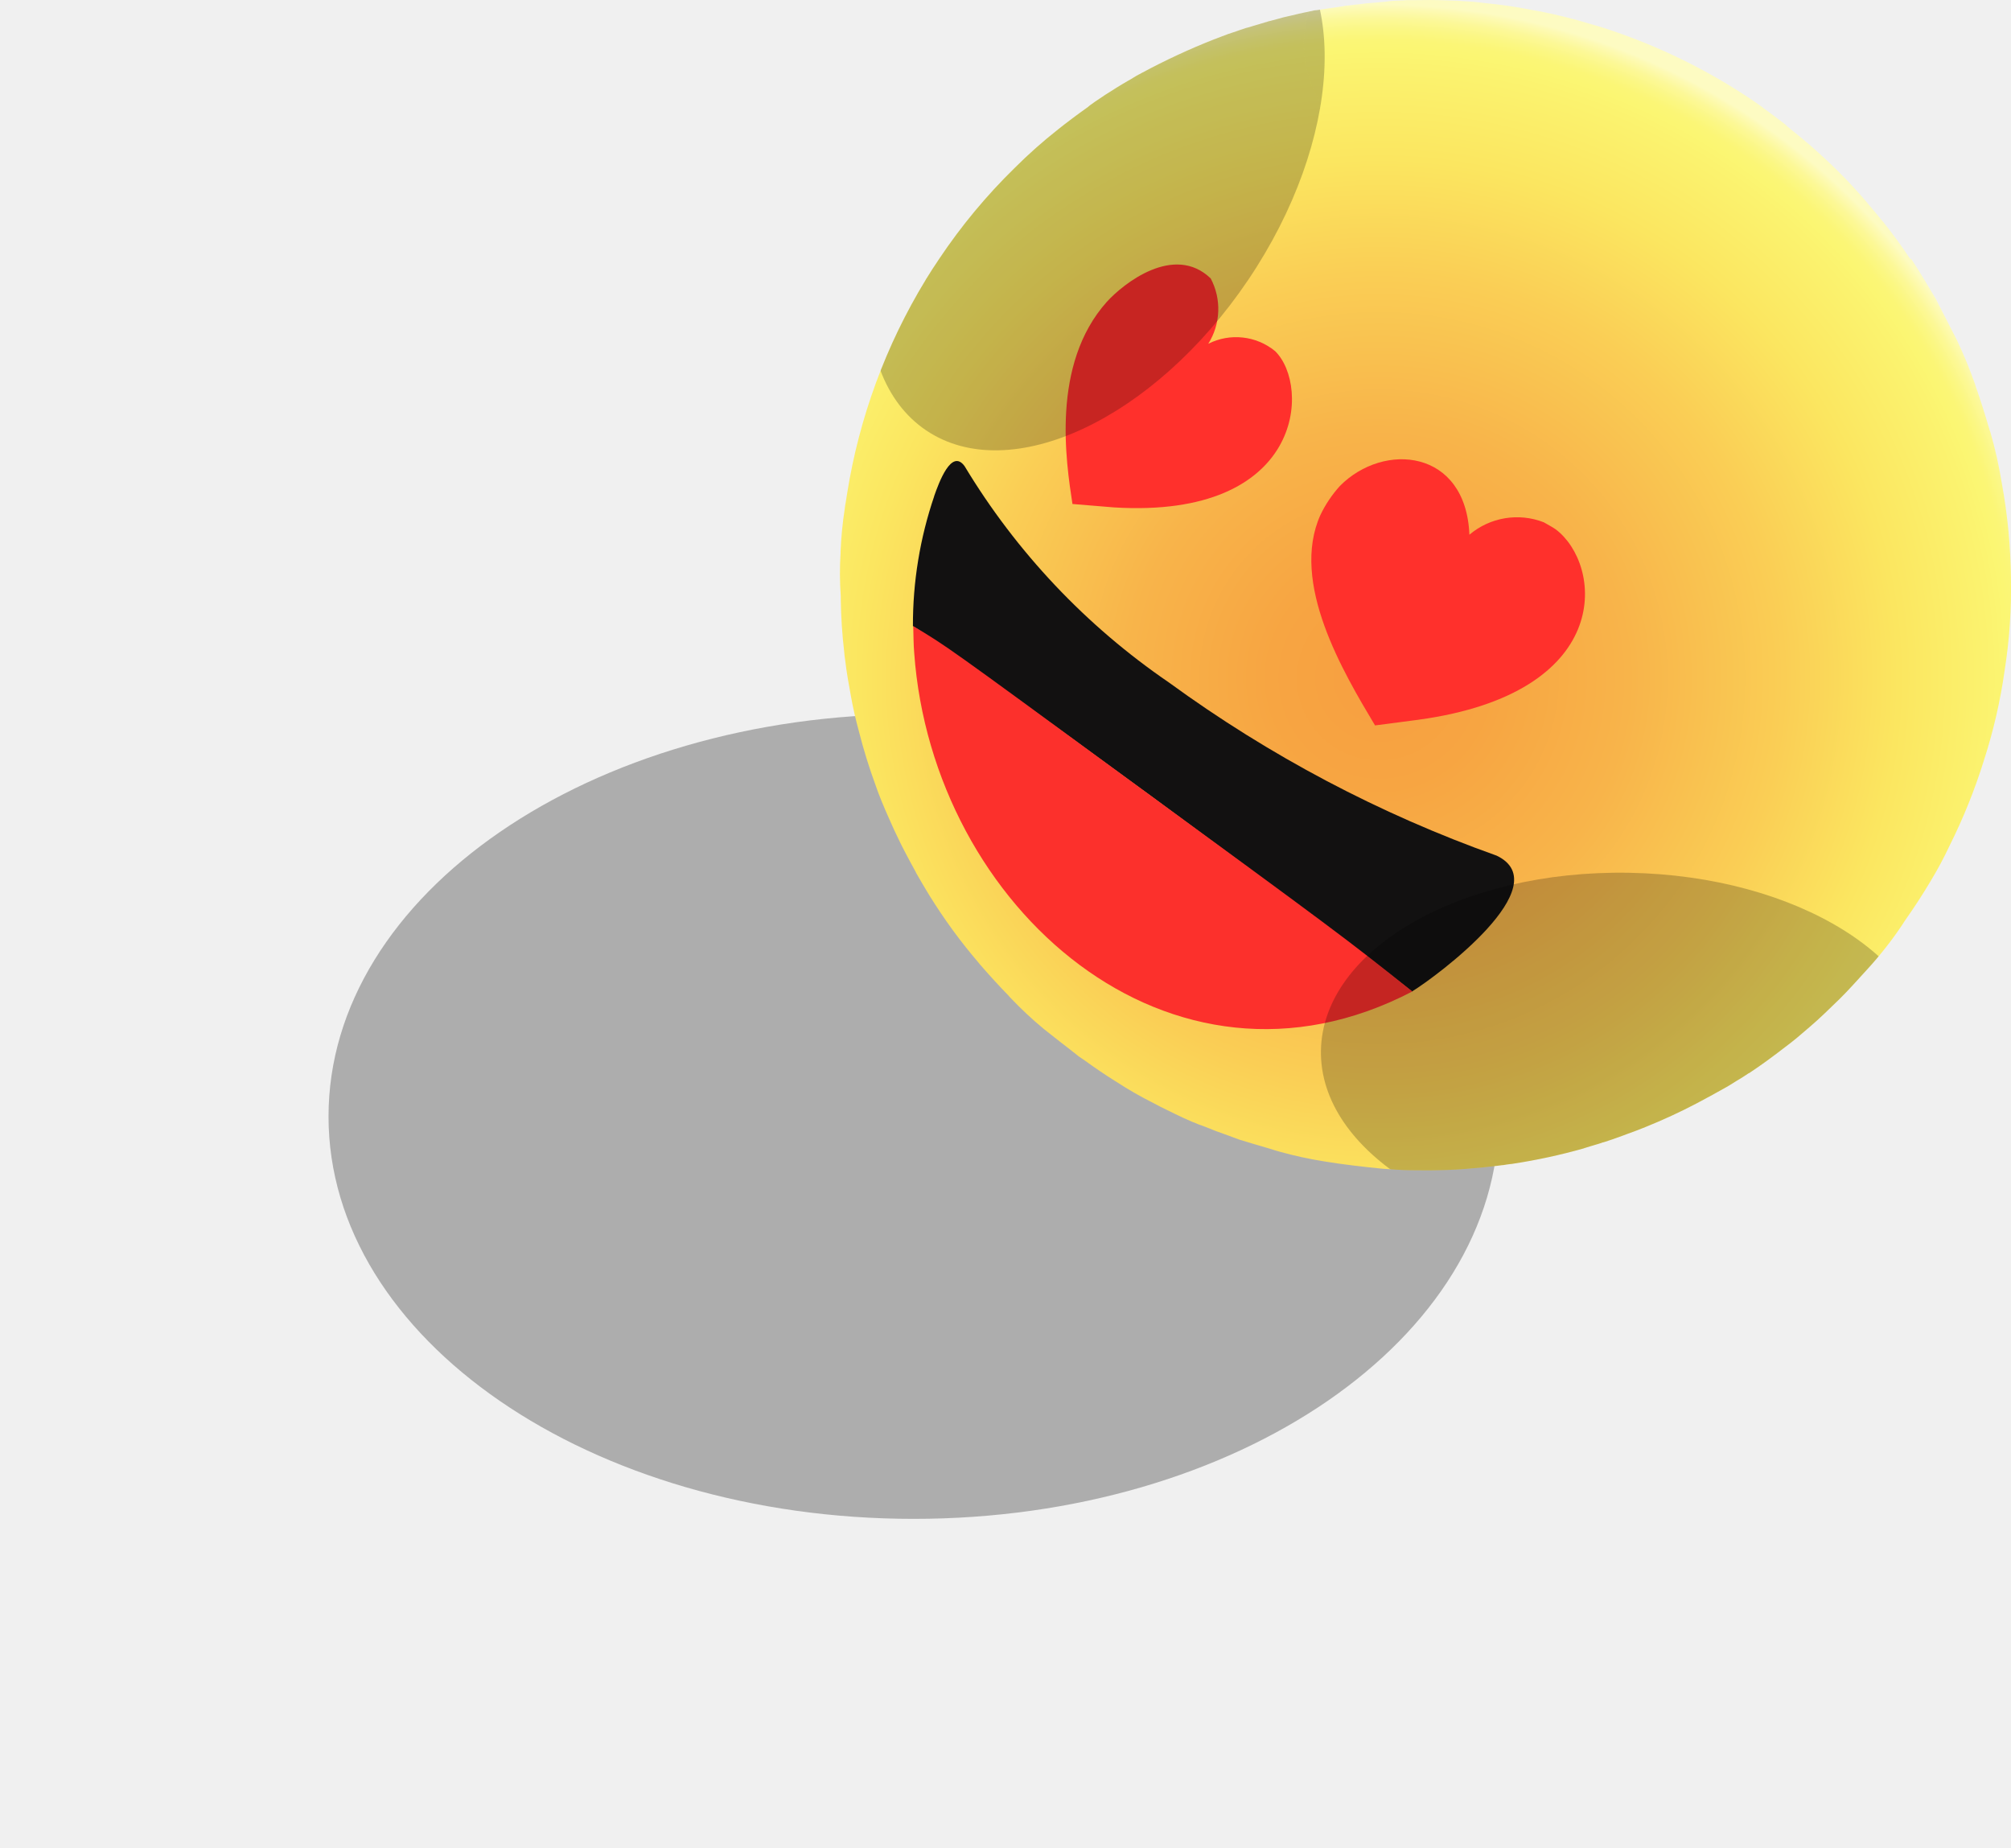
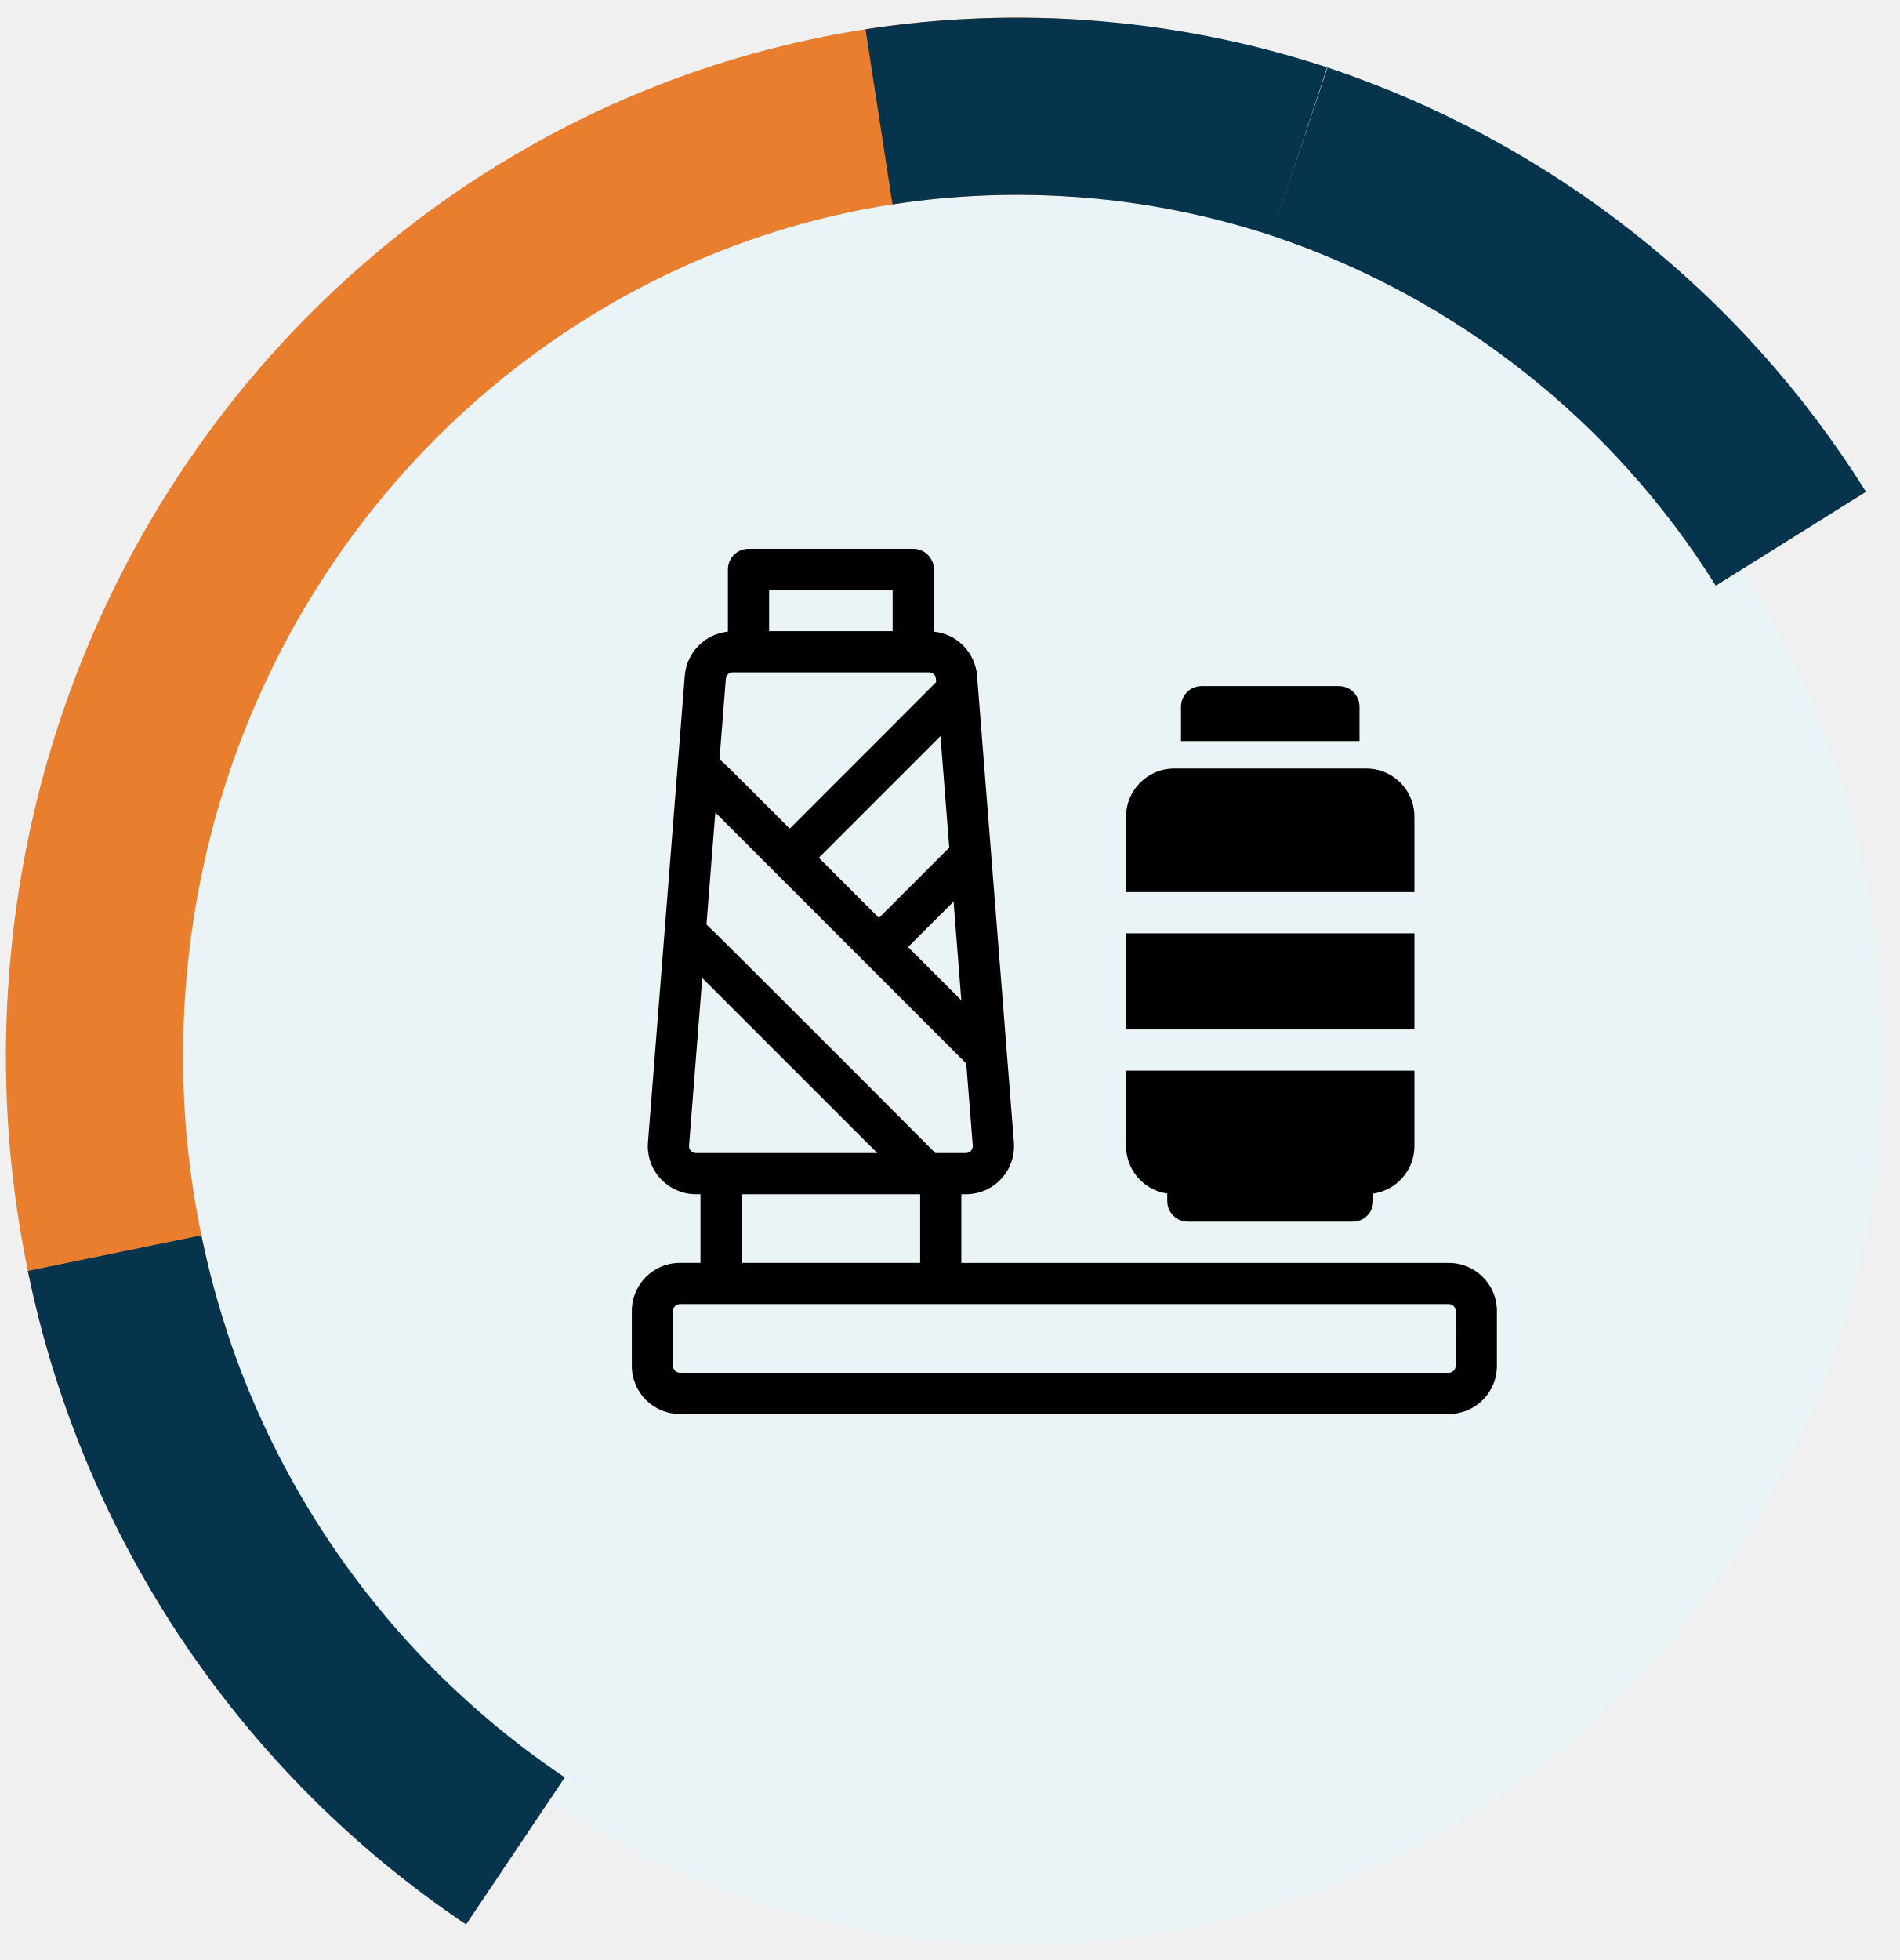
- <svg xmlns="http://www.w3.org/2000/svg" xmlns:xlink="http://www.w3.org/1999/xlink" width="82.478" height="75.758" viewBox="0 0 82.478 75.758">
-   <defs>
-     <radialGradient id="radial-gradient" cx="0.471" cy="0.58" r="0.575" gradientTransform="matrix(-0.999, -0.004, -0.004, 1, 0.933, 0.001)" gradientUnits="objectBoundingBox">
-       <stop offset="0" stop-color="#f79f40" />
-       <stop offset="0.163" stop-color="#f7a542" />
-       <stop offset="0.371" stop-color="#f8b44a" />
-       <stop offset="0.601" stop-color="#face55" />
-       <stop offset="0.771" stop-color="#fbe660" />
-       <stop offset="0.91" stop-color="#fbf36f" />
-       <stop offset="0.932" stop-color="#fbf672" />
-       <stop offset="0.947" stop-color="#fbf676" />
-       <stop offset="0.962" stop-color="#fbf783" />
-       <stop offset="0.978" stop-color="#fcf897" />
-       <stop offset="0.994" stop-color="#fdfab4" />
-       <stop offset="1" stop-color="#fdfbc2" />
-     </radialGradient>
-     <clipPath id="clip-path">
-       <path id="Trazado_116496" data-name="Trazado 116496" d="M52.65,29.84v-.06c0-.11-.03-.77-.15-1.75-.01-.09-.02-.17-.03-.26-.02-.12-.04-.25-.06-.38a23.894,23.894,0,0,0-3.15-8.77c0-.01-.01-.01-.01-.02-.17-.29-.35-.57-.54-.85h0a23.353,23.353,0,0,0-3.06-3.74,20.449,20.449,0,0,0-1.77-1.6c-.39-.32-.78-.62-1.19-.91a.265.265,0,0,1-.06-.05l-.05-.04-.21-.15c-.26-.18-.55-.37-.86-.57h0c-.01-.01-.02-.01-.03-.02-.15-.09-.3-.19-.47-.28-.07-.04-.15-.09-.22-.13s-.12-.07-.19-.11a1.092,1.092,0,0,0-.15-.08,25.413,25.413,0,0,0-2.93-1.4c-.26-.11-.47-.18-.58-.23l-.18-.07-.18-.07c-.01,0-.02-.01-.03-.01l-.04-.01-.3-.1-.04-.01c-.01,0-.03-.01-.04-.01l-.2-.07a2.759,2.759,0,0,0-.27-.08l-.23-.07c-.04-.01-.09-.03-.13-.04-.01,0-.03-.01-.04-.01s-.03-.01-.05-.01a.636.636,0,0,1-.07-.02l-.26-.07-.22-.06c-.07-.02-.14-.03-.21-.05h-.01l-.13-.03-.25-.06-.18-.04a2.049,2.049,0,0,0-.24-.05c-.01,0-.03-.01-.04-.01-.06-.01-.12-.03-.18-.04l-.11-.02-.13-.03h-.02l-.04-.01c-.02,0-.05-.01-.07-.01a1.766,1.766,0,0,1-.2-.04.6.6,0,0,0-.12-.02h0a2.068,2.068,0,0,1-.22-.04l-.19-.03c-.03-.01-.07-.01-.11-.02a.985.985,0,0,0-.17-.02,1,1,0,0,0-.16-.02l-.27-.03-.25-.03c-.03,0-.05-.01-.08-.01h-.02a1.641,1.641,0,0,0-.23-.02l-.34-.03c-.08-.01-.16-.01-.23-.02-.09-.01-.17-.01-.26-.02s-.18-.01-.27-.02A.97.97,0,0,1,29.76,7h-.37c-.48-.01-.96-.01-1.45,0-.11,0-.21,0-.31.01s-.22.01-.32.02c-.07,0-.13.01-.19.01-.16.01-.31.02-.46.04-.05,0-.11.01-.16.01-.22.02-.43.04-.64.07-.1.01-.2.02-.3.04h-.01c-.02,0-.04.01-.06.01q-.24.03-.45.06c-.11.02-.23.04-.34.05-.26.04-.47.08-.61.11-.7.14-1.38.3-2.06.5-.41.11-.77.22-1.21.38a24.021,24.021,0,0,0-5.31,2.61h0c-.17.11-.33.22-.49.33a.265.265,0,0,0-.06.05c-.28.2-.56.4-.84.61a.423.423,0,0,1-.07.05l-.02.02-.02.02c-.01.01-.02.02-.03.02s-.02.01-.03.02c-.08.06-.15.12-.23.18-.15.12-.3.24-.44.36-.08.07-.16.13-.24.2-.16.14-.32.27-.46.4l-.02.02-.02.02c-.03.03-.07.06-.1.09-.75.69-1.21,1.19-1.24,1.22-.23.25-.46.51-.69.77-.16.19-.33.38-.5.59-.01.01-.02.03-.04.04l-.03.03c-.34.42-.69.89-1.08,1.46l-.01.01-.01.01c-.01.01-.01.02-.02.02-.18.26-.36.55-.54.86-.16.26-.32.52-.46.75l-.46.88c-.15.29-.29.56-.42.82a16.758,16.758,0,0,0-.76,1.82h0v.01c-.22.6-.42,1.23-.6,1.84l-.01.02a.037.037,0,0,1-.01.03,17.968,17.968,0,0,0-.5,2.13,23.506,23.506,0,0,0-.17,7.66,22.794,22.794,0,0,0,.82,3.68,23.944,23.944,0,0,0,1.38,3.51,15.311,15.311,0,0,0,.75,1.42c.32.56.68,1.11,1.06,1.66.04.07.09.13.13.2a16,16,0,0,0,1.39,1.8c.34.37.78.88,1.14,1.24s.83.82,1.22,1.15h0c.42.37.6.53.99.83q.72.585,1.47,1.08h.01c.16.11.32.22.49.32.19.12.38.24.55.34.09.05.22.13.36.21a.573.573,0,0,1,.07.04c.15.09.33.18.52.29.04.02.09.05.13.07a22.789,22.789,0,0,0,2.12,1c.18.07.42.17.7.28l.24.09.42.15.3.1.11.03c.01,0,.01,0,.02.01l.16.05a2.759,2.759,0,0,0,.27.08l.26.08c.01,0,.02,0,.02.01a22.1,22.1,0,0,0,2.96.66l.09.01c.08.01.17.03.27.04h.03l.23.03.53.06c.24.03.56.05.79.07s.49.03.74.04h.02c.13.01.25.01.37.01.33.01.77,0,1.1.01s.79-.03,1.13-.05c.72-.06,1.68-.17,2.39-.28a18.747,18.747,0,0,0,1.84-.38c.14-.04.28-.08.43-.12.43-.12.87-.25,1.24-.36l.43-.16c.35-.12.69-.25,1.03-.38l.17-.06c.4-.15.89-.38,1.32-.59.19-.09.37-.18.55-.28a15.71,15.71,0,0,0,1.56-.88c.02-.01.03-.02.05-.03.41-.26.82-.52,1.22-.81.09-.06.18-.12.26-.17l.44-.34c.12-.09.23-.18.35-.27l.66-.52a14.289,14.289,0,0,0,1.37-1.26l.03-.03.07-.07c.35-.35.74-.77,1.2-1.29a.138.138,0,0,0,.03-.04h0a20.958,20.958,0,0,0,2.02-2.71c.01-.01.01-.02.02-.03.19-.3.38-.61.57-.95v-.01h0c.08-.14.16-.29.24-.44.11-.2.22-.41.31-.59l.09-.18c.16-.32.31-.65.47-.99.21-.47.41-.94.56-1.36h0c.26-.7.5-1.44.71-2.23.13-.48.25-.96.33-1.41.1-.48.18-.98.25-1.5.02-.12.03-.23.05-.34.08-.69.14-1.41.16-2.14v-.13C52.68,31.04,52.68,30.45,52.65,29.84Z" transform="translate(-4.654 -6.992)" />
-     </clipPath>
-     <linearGradient id="linear-gradient" x1="-0.166" y1="-323.933" x2="-1.166" y2="-323.933" gradientUnits="objectBoundingBox">
-       <stop offset="0" stop-color="#19b79c" />
-       <stop offset="0.405" stop-color="#1dbb9e" />
-       <stop offset="0.825" stop-color="#2ac8a3" />
-       <stop offset="0.997" stop-color="#31cfa6" />
-     </linearGradient>
-     <linearGradient id="linear-gradient-2" x1="-2.106" y1="-363.238" x2="-3.08" y2="-363.238" xlink:href="#linear-gradient" />
-     <clipPath id="clip-path-2">
-       <path id="Trazado_116504" data-name="Trazado 116504" d="M4.652,29.65v-.06a15.757,15.757,0,0,1,.17-1.74,2.335,2.335,0,0,1,.04-.26c.02-.12.04-.25.06-.38a24.088,24.088,0,0,1,3.22-8.75c0-.01.01-.01.01-.02.18-.29.36-.57.55-.85h0a23.39,23.39,0,0,1,3.09-3.72,20.134,20.134,0,0,1,1.78-1.58q.585-.465,1.2-.9a.265.265,0,0,0,.06-.05l.05-.04.21-.15c.26-.18.55-.37.86-.56h0c.01-.01.02-.01.03-.02.15-.09.31-.19.47-.28a2.53,2.53,0,0,0,.22-.13c.06-.04.12-.07.19-.11.05-.03.1-.05.15-.08a27.308,27.308,0,0,1,2.95-1.37c.26-.1.47-.18.58-.22l.18-.06.18-.06c.01,0,.02-.01.03-.01l.05-.02.3-.1.04-.01c.01,0,.03-.01.04-.01l.2-.06c.08-.02.19-.06.27-.08l.23-.07a.647.647,0,0,0,.13-.04c.01,0,.03-.01.04-.01s.03-.01.05-.01a.637.637,0,0,0,.07-.02l.26-.07.22-.06c.07-.02.14-.03.21-.05h.01l.13-.03c.08-.02.18-.04.25-.06l.18-.04c.08-.02.16-.03.24-.05.01,0,.03-.01.04-.01a1.163,1.163,0,0,0,.18-.04l.11-.01.13-.02h.02l.04-.01c.02,0,.05-.01.07-.01l.2-.03c.04-.01.09-.01.13-.02h0l.22-.03.19-.03a.516.516,0,0,0,.11-.02.985.985,0,0,1,.17-.02c.06-.01.11-.01.16-.02l.27-.03.25-.03c.03,0,.05-.01.08-.01h.02c.07-.01.15-.01.23-.02l.34-.03c.08-.01.16-.01.23-.02a1.569,1.569,0,0,1,.24-.03,2.437,2.437,0,0,1,.27-.01.86.86,0,0,1,.16-.01l.15-.01h.24c.49-.01.97-.01,1.45.01.11,0,.21.01.31.01s.22.01.32.02c.07,0,.13.01.19.01.16.01.31.02.46.04.05.01.11.01.16.02.22.02.43.05.64.07.1.01.2.03.3.04h.01c.02,0,.04.01.06.01.16.02.31.05.45.07l.34.06c.26.05.47.09.6.11.69.14,1.38.31,2.06.52.41.11.76.23,1.21.39a24.178,24.178,0,0,1,5.28,2.65h0c.16.11.33.22.49.34a.265.265,0,0,1,.06.05c.28.2.56.41.83.62a.424.424,0,0,0,.07.05l.02.02.02.02.03.03c.01.01.02.01.02.02.08.06.15.12.22.18.15.12.3.24.44.36.08.07.16.14.24.2.16.14.31.28.46.41l.02.02.02.02c.03.03.07.06.1.09.75.69,1.2,1.2,1.23,1.23.23.25.46.51.68.78.16.19.32.38.49.59.01.01.02.03.04.04l.02.03c.33.42.69.89,1.07,1.47l.04.01.01.01c.01.01.01.02.02.02.17.26.36.56.54.86.16.26.31.53.45.75l.45.88c.15.29.29.56.42.82a18.431,18.431,0,0,1,.75,1.83h0v.01c.21.6.41,1.23.59,1.85l.01.02a.037.037,0,0,0,.01.03,17.59,17.59,0,0,1,.48,2.14,22.71,22.71,0,0,1,.37,3.87,21.465,21.465,0,0,1-.26,3.8,21.96,21.96,0,0,1-.85,3.68,23.286,23.286,0,0,1-1.41,3.5,15.244,15.244,0,0,1-.76,1.42c-.33.56-.69,1.11-1.07,1.65-.04.07-.09.13-.13.2a15.2,15.2,0,0,1-1.41,1.79c-.34.37-.79.88-1.15,1.23s-.84.82-1.22,1.14h0c-.43.37-.6.52-1,.82-.49.38-.98.74-1.48,1.07H41.9c-.16.11-.32.21-.49.31-.19.12-.38.24-.55.33-.09.05-.22.12-.36.2a.574.574,0,0,0-.07.04c-.15.08-.33.18-.52.28-.04.02-.09.05-.13.07a23.108,23.108,0,0,1-2.12.98c-.18.07-.42.17-.71.27l-.24.09-.42.15-.3.1-.11.03c-.01,0-.01,0-.02.01l-.16.05c-.08.02-.19.06-.27.08l-.26.08c-.01,0-.02,0-.02.01a23.962,23.962,0,0,1-2.96.64l-.09.01c-.08.01-.17.02-.27.04H31.8l-.23.03-.53.06c-.24.02-.56.05-.79.07s-.49.03-.74.04h-.02c-.13,0-.25.01-.37.01-.33.01-.77,0-1.1,0s-.79-.04-1.13-.06c-.72-.07-1.68-.18-2.39-.3a16.281,16.281,0,0,1-1.84-.4c-.14-.04-.28-.08-.43-.13-.43-.12-.87-.26-1.24-.37l-.43-.16c-.35-.12-.69-.25-1.03-.39l-.17-.06c-.4-.15-.88-.38-1.32-.6-.19-.09-.37-.18-.55-.28a15.612,15.612,0,0,1-1.55-.89.219.219,0,0,0-.05-.03c-.41-.26-.81-.53-1.21-.82-.09-.06-.17-.12-.25-.17L14,49.97c-.12-.09-.23-.18-.35-.27l-.66-.52a15.233,15.233,0,0,1-1.36-1.27l-.03-.03-.06-.07c-.34-.35-.74-.78-1.19-1.3a.138.138,0,0,1-.03-.04h0a21.889,21.889,0,0,1-2-2.73c-.01-.01-.01-.02-.02-.03-.18-.3-.37-.61-.56-.95v-.01h0c-.08-.14-.16-.29-.24-.44-.11-.21-.22-.41-.31-.59l-.09-.18c-.16-.32-.31-.65-.46-.99-.21-.47-.41-.95-.55-1.36h0a22.441,22.441,0,0,1-.69-2.23c-.13-.48-.24-.96-.32-1.41-.09-.49-.18-.98-.24-1.5-.02-.12-.03-.23-.04-.34a21.166,21.166,0,0,1-.14-2.14v-.13A13.347,13.347,0,0,1,4.652,29.65Z" transform="translate(-4.627 -6.983)" fill="url(#radial-gradient)" />
-     </clipPath>
-   </defs>
-   <g id="Grupo_157926" data-name="Grupo 157926" transform="translate(13.474)">
-     <ellipse id="Elipse_4737" data-name="Elipse 4737" cx="24" cy="16.5" rx="24" ry="16.5" transform="translate(0 29.284)" fill="#0b0b0b" opacity="0.292" style="mix-blend-mode: multiply;isolation: isolate" />
-     <path id="Trazado_116493" data-name="Trazado 116493" d="M4.652,29.65v-.06a15.757,15.757,0,0,1,.17-1.74,2.335,2.335,0,0,1,.04-.26c.02-.12.04-.25.06-.38a24.088,24.088,0,0,1,3.22-8.75c0-.01.01-.01.01-.02.18-.29.36-.57.55-.85h0a23.39,23.39,0,0,1,3.09-3.72,20.134,20.134,0,0,1,1.78-1.58q.585-.465,1.2-.9a.265.265,0,0,0,.06-.05l.05-.04.21-.15c.26-.18.55-.37.86-.56h0c.01-.01.02-.01.03-.02.15-.09.31-.19.47-.28a2.53,2.53,0,0,0,.22-.13c.06-.04.12-.07.19-.11.05-.03.1-.05.15-.08a27.308,27.308,0,0,1,2.95-1.37c.26-.1.47-.18.58-.22l.18-.06.18-.06c.01,0,.02-.01.03-.01l.05-.02.3-.1.04-.01c.01,0,.03-.01.04-.01l.2-.06c.08-.02.19-.06.27-.08l.23-.07a.647.647,0,0,0,.13-.04c.01,0,.03-.01.04-.01s.03-.01.05-.01a.637.637,0,0,0,.07-.02l.26-.07.22-.06c.07-.02.14-.03.21-.05h.01l.13-.03c.08-.02.18-.04.25-.06l.18-.04c.08-.02.16-.03.24-.05.01,0,.03-.01.04-.01a1.163,1.163,0,0,0,.18-.04l.11-.01.13-.02h.02l.04-.01c.02,0,.05-.01.07-.01l.2-.03c.04-.01.09-.01.13-.02h0l.22-.03.19-.03a.516.516,0,0,0,.11-.02.985.985,0,0,1,.17-.02c.06-.01.11-.01.16-.02l.27-.03.25-.03c.03,0,.05-.01.08-.01h.02c.07-.01.15-.01.23-.02l.34-.03c.08-.01.16-.01.23-.02a1.569,1.569,0,0,1,.24-.03,2.437,2.437,0,0,1,.27-.01.86.86,0,0,1,.16-.01l.15-.01h.24c.49-.01.97-.01,1.45.01.11,0,.21.01.31.01s.22.01.32.02c.07,0,.13.01.19.01.16.01.31.02.46.04.05.01.11.01.16.02.22.02.43.05.64.07.1.01.2.03.3.04h.01c.02,0,.04.01.06.01.16.02.31.05.45.07l.34.06c.26.05.47.09.6.11.69.14,1.38.31,2.06.52.41.11.76.23,1.21.39a24.178,24.178,0,0,1,5.28,2.65h0c.16.11.33.22.49.34a.265.265,0,0,1,.06.05c.28.2.56.41.83.62a.424.424,0,0,0,.07.05l.02.02.02.02.03.03c.01.01.02.01.02.02.08.06.15.12.22.18.15.12.3.24.44.36.08.07.16.14.24.2.16.14.31.28.46.41l.02.02.02.02c.03.03.07.06.1.09.75.69,1.2,1.2,1.23,1.23.23.25.46.51.68.78.16.19.32.38.49.59.01.01.02.03.04.04l.02.03c.33.42.69.89,1.07,1.47l.04.01.01.01c.01.01.01.02.02.02.17.26.36.56.54.86.16.26.31.53.45.75l.45.88c.15.29.29.56.42.82a18.431,18.431,0,0,1,.75,1.83h0v.01c.21.6.41,1.23.59,1.85l.01.02a.037.037,0,0,0,.01.03,17.59,17.59,0,0,1,.48,2.14,22.71,22.71,0,0,1,.37,3.87,21.465,21.465,0,0,1-.26,3.8,21.96,21.96,0,0,1-.85,3.68,23.286,23.286,0,0,1-1.41,3.5,15.244,15.244,0,0,1-.76,1.42c-.33.56-.69,1.11-1.07,1.65-.04.07-.09.13-.13.2a15.2,15.2,0,0,1-1.41,1.79c-.34.37-.79.88-1.15,1.23s-.84.82-1.22,1.14h0c-.43.37-.6.52-1,.82-.49.38-.98.74-1.48,1.07H41.9c-.16.11-.32.21-.49.31-.19.12-.38.24-.55.33-.09.05-.22.12-.36.2a.574.574,0,0,0-.07.04c-.15.08-.33.18-.52.28-.04.02-.09.05-.13.07a23.108,23.108,0,0,1-2.12.98c-.18.07-.42.17-.71.27l-.24.09-.42.15-.3.1-.11.03c-.01,0-.01,0-.02.01l-.16.05c-.08.02-.19.06-.27.08l-.26.08c-.01,0-.02,0-.02.01a23.962,23.962,0,0,1-2.96.64l-.09.01c-.08.01-.17.02-.27.04H31.8l-.23.03-.53.06c-.24.02-.56.05-.79.07s-.49.03-.74.04h-.02c-.13,0-.25.01-.37.01-.33.01-.77,0-1.1,0s-.79-.04-1.13-.06c-.72-.07-1.68-.18-2.39-.3a16.281,16.281,0,0,1-1.84-.4c-.14-.04-.28-.08-.43-.13-.43-.12-.87-.26-1.24-.37l-.43-.16c-.35-.12-.69-.25-1.03-.39l-.17-.06c-.4-.15-.88-.38-1.32-.6-.19-.09-.37-.18-.55-.28a15.612,15.612,0,0,1-1.55-.89.219.219,0,0,0-.05-.03c-.41-.26-.81-.53-1.21-.82-.09-.06-.17-.12-.25-.17L14,49.97c-.12-.09-.23-.18-.35-.27l-.66-.52a15.233,15.233,0,0,1-1.36-1.27l-.03-.03-.06-.07c-.34-.35-.74-.78-1.19-1.3a.138.138,0,0,1-.03-.04h0a21.889,21.889,0,0,1-2-2.73c-.01-.01-.01-.02-.02-.03-.18-.3-.37-.61-.56-.95v-.01h0c-.08-.14-.16-.29-.24-.44-.11-.21-.22-.41-.31-.59l-.09-.18c-.16-.32-.31-.65-.46-.99-.21-.47-.41-.95-.55-1.36h0a22.441,22.441,0,0,1-.69-2.23c-.13-.48-.24-.96-.32-1.41-.09-.49-.18-.98-.24-1.5-.02-.12-.03-.23-.04-.34a21.166,21.166,0,0,1-.14-2.14v-.13A13.347,13.347,0,0,1,4.652,29.65Z" transform="translate(16.349 -6.983)" fill="url(#radial-gradient)" />
-     <g id="Grupo_86225" data-name="Grupo 86225" transform="translate(20.955 0.009)" clip-path="url(#clip-path)">
-       <path id="Trazado_116494" data-name="Trazado 116494" d="M50.67,21.64a4.37,4.37,0,0,1,.18-.46C50.8,21.33,50.74,21.48,50.67,21.64Z" transform="translate(-48.844 -6.992)" fill="url(#linear-gradient)" />
-       <path id="Trazado_116495" data-name="Trazado 116495" d="M4.7,34.92c.03-.14.05-.28.08-.41C4.75,34.65,4.73,34.79,4.7,34.92Z" transform="translate(43.196 -6.992)" fill="url(#linear-gradient-2)" />
+ <svg xmlns="http://www.w3.org/2000/svg" width="146.115" height="150.703" viewBox="0 0 146.115 150.703">
+   <g id="Grupo_1211760" data-name="Grupo 1211760" transform="translate(-813.481 -205.042)">
+     <g id="Grupo_1211759" data-name="Grupo 1211759" transform="translate(-3)">
+       <path id="Trazado_1276295" data-name="Trazado 1276295" d="M1011.3,358.248c-24.447-28.067-22.132-71.194,5.169-96.327a65.1,65.1,0,0,1,93.7,5.314c24.447,28.068,22.132,71.195-5.17,96.327a65.1,65.1,0,0,1-93.7-5.315" transform="translate(-160.05 -44.827) rotate(1)" fill="#eaf3f5" />
+       <path id="Trazado_1276296" data-name="Trazado 1276296" d="M991.385,335.132a74.545,74.545,0,0,1-4.043-28.648c2.157-40.2,35.606-70.99,74.709-68.772" transform="translate(-157.9 -42.807) rotate(1)" fill="none" stroke="#e87e2e" stroke-width="13.621" />
+       <path id="Trazado_1276297" data-name="Trazado 1276297" d="M1118.98,241.956a71.149,71.149,0,0,1,38.308,29.111" transform="translate(-198.17 -44.757) rotate(1)" fill="none" stroke="#05344c" stroke-width="13.621" />
+       <path id="Trazado_1276298" data-name="Trazado 1276298" d="M1072.337,238.607a69.637,69.637,0,0,1,32.376,2.1" transform="translate(-183.927 -43.26) rotate(1)" fill="none" stroke="#05344c" stroke-width="13.621" />
+       <path id="Trazado_1276299" data-name="Trazado 1276299" d="M1021.48,408.283a73.032,73.032,0,0,1-31.625-45.42" transform="translate(-158.076 -78.689) rotate(1)" fill="none" stroke="#05344c" stroke-width="13.621" />
    </g>
-     <path id="Trazado_116497" data-name="Trazado 116497" d="M25.873,27.33A16.375,16.375,0,0,0,25,32.66c2.26,1.39,16.97,12.2,20.47,14.98,1.03-.63,6.02-4.35,3.47-5.57a52.925,52.925,0,0,1-13.44-7.1,28.664,28.664,0,0,1-8.38-8.87c-.54-.75-1.06.69-1.25,1.23" transform="translate(-1.032 -6.983)" fill="#121111" />
-     <path id="Trazado_116499" data-name="Trazado 116499" d="M29.22,33.76c.75,10.43,10.52,19.05,20.43,13.88-2.65-2.12-3.33-2.62-11.66-8.71-7.45-5.46-7.45-5.46-8.81-6.27.01.33.01.77.04,1.1" transform="translate(-5.199 -6.983)" fill="#fc302c" />
-     <g id="Grupo_86231" data-name="Grupo 86231" transform="translate(40.307 18.833)">
-       <path id="Trazado_116501" data-name="Trazado 116501" d="M22.473,28.1c-1.25,2.78.93,6.44,2.24,8.63.65-.09,1.52-.19,2.17-.29,7.67-1.22,7.14-6.32,5.24-7.75-.14-.1-.34-.2-.49-.29a3.024,3.024,0,0,0-3.05.51c-.14-3.51-3.51-3.82-5.31-2a4.969,4.969,0,0,0-.8,1.19" transform="translate(-22.099 -25.816)" fill="#ff302c" />
-     </g>
-     <g id="Grupo_86232" data-name="Grupo 86232" transform="translate(30.232 10.846)">
-       <path id="Trazado_116503" data-name="Trazado 116503" d="M35.806,19.36c-2.3,2.57-1.67,6.58-1.41,8.29.51.04,1.19.1,1.7.14,7.78.48,8.08-4.98,6.61-6.41a2.529,2.529,0,0,0-2.74-.3,2.679,2.679,0,0,0,.1-2.68c-1.5-1.44-3.58.21-4.26.96" transform="translate(-34.117 -17.829)" fill="#ff302c" />
-     </g>
-     <g id="Enmascarar_grupo_59" data-name="Enmascarar grupo 59" transform="translate(20.976 0)" clip-path="url(#clip-path-2)">
-       <g id="Grupo_86233" data-name="Grupo 86233" transform="translate(-2.683 -7.272)" opacity="0.561" style="mix-blend-mode: multiply;isolation: isolate">
-         <g id="Grupo_86230" data-name="Grupo 86230" transform="translate(0)">
-           <ellipse id="Elipse_4734" data-name="Elipse 4734" cx="12.5" cy="7.5" rx="12.5" ry="7.5" transform="translate(21.707 1.557)" fill="#fff" opacity="0.743" />
-           <ellipse id="Elipse_4735" data-name="Elipse 4735" cx="12.5" cy="7.5" rx="12.5" ry="7.5" transform="translate(26.415 8.388) rotate(124)" opacity="0.387" />
-           <ellipse id="Elipse_4736" data-name="Elipse 4736" cx="12.5" cy="7.5" rx="12.5" ry="7.5" transform="matrix(-1, -0.017, 0.017, -1, 47.282, 58.274)" opacity="0.387" />
-         </g>
+     <g id="Grupo_1211728" data-name="Grupo 1211728" transform="translate(861.572 246.739)">
+       <path id="Trazado_1275904" data-name="Trazado 1275904" d="M63.326,55.407H25.842V50.127H26.2a3.7,3.7,0,0,0,3.684-3.986l-2.834-35.9A3.7,3.7,0,0,0,23.73,6.871V2.084A1.584,1.584,0,0,0,22.146.5H9.475A1.584,1.584,0,0,0,7.891,2.084V6.871A3.7,3.7,0,0,0,4.575,10.24l-2.834,35.9a3.7,3.7,0,0,0,3.684,3.986h.355v5.279H4.2A3.7,3.7,0,0,0,.5,59.1v4.224a3.7,3.7,0,0,0,3.7,3.7h59.13a3.7,3.7,0,0,0,3.7-3.7V59.1A3.7,3.7,0,0,0,63.326,55.407ZM26.2,46.959h-2.36C23.6,46.7,6.637,29.71,6.241,29.386l.68-8.611,19.3,19.3.5,6.311a.528.528,0,0,1-.526.569ZM25.84,35.216l-4.095-4.095,3.5-3.5Zm-.927-11.742-5.407,5.407-4.624-4.624L24.237,14.9ZM11.059,3.668h9.5V6.835h-9.5ZM8.259,10h15.1a.531.531,0,0,1,.526.487l.021.262L12.643,22.018c-1.443-1.43-4.956-5-5.4-5.337l.489-6.191A.531.531,0,0,1,8.259,10ZM4.9,46.39,5.916,33.5,19.378,46.959H5.425A.528.528,0,0,1,4.9,46.39Zm4.049,3.737H22.674v5.279H8.947Zm54.907,13.2a.529.529,0,0,1-.528.528H4.2a.529.529,0,0,1-.528-.528V59.1a.529.529,0,0,1,.528-.528h59.13a.529.529,0,0,1,.528.528Z" transform="translate(0 0)" />
+       <g id="Grupo_1211727" data-name="Grupo 1211727" transform="translate(38.512 11.059)">
+         <path id="Trazado_1275905" data-name="Trazado 1275905" d="M54.978,16.5H40.2a3.7,3.7,0,0,0-3.7,3.7V26H58.674V20.2a3.7,3.7,0,0,0-3.7-3.7Z" transform="translate(-36.5 -10.165)" />
+         <path id="Trazado_1275906" data-name="Trazado 1275906" d="M36.5,28.5H58.674v7.391H36.5Z" transform="translate(-36.5 -9.494)" />
+         <path id="Trazado_1275907" data-name="Trazado 1275907" d="M36.5,44.307a3.69,3.69,0,0,0,3.168,3.642v.581a1.584,1.584,0,0,0,1.584,1.584H53.922a1.584,1.584,0,0,0,1.584-1.584V47.95a3.69,3.69,0,0,0,3.168-3.642V38.5H36.5Z" transform="translate(-36.5 -8.935)" />
+         <path id="Trazado_1275908" data-name="Trazado 1275908" d="M54.227,12.084A1.584,1.584,0,0,0,52.643,10.5H42.084A1.584,1.584,0,0,0,40.5,12.084v2.64H54.227Z" transform="translate(-36.276 -10.5)" />
      </g>
    </g>
  </g>
</svg>
